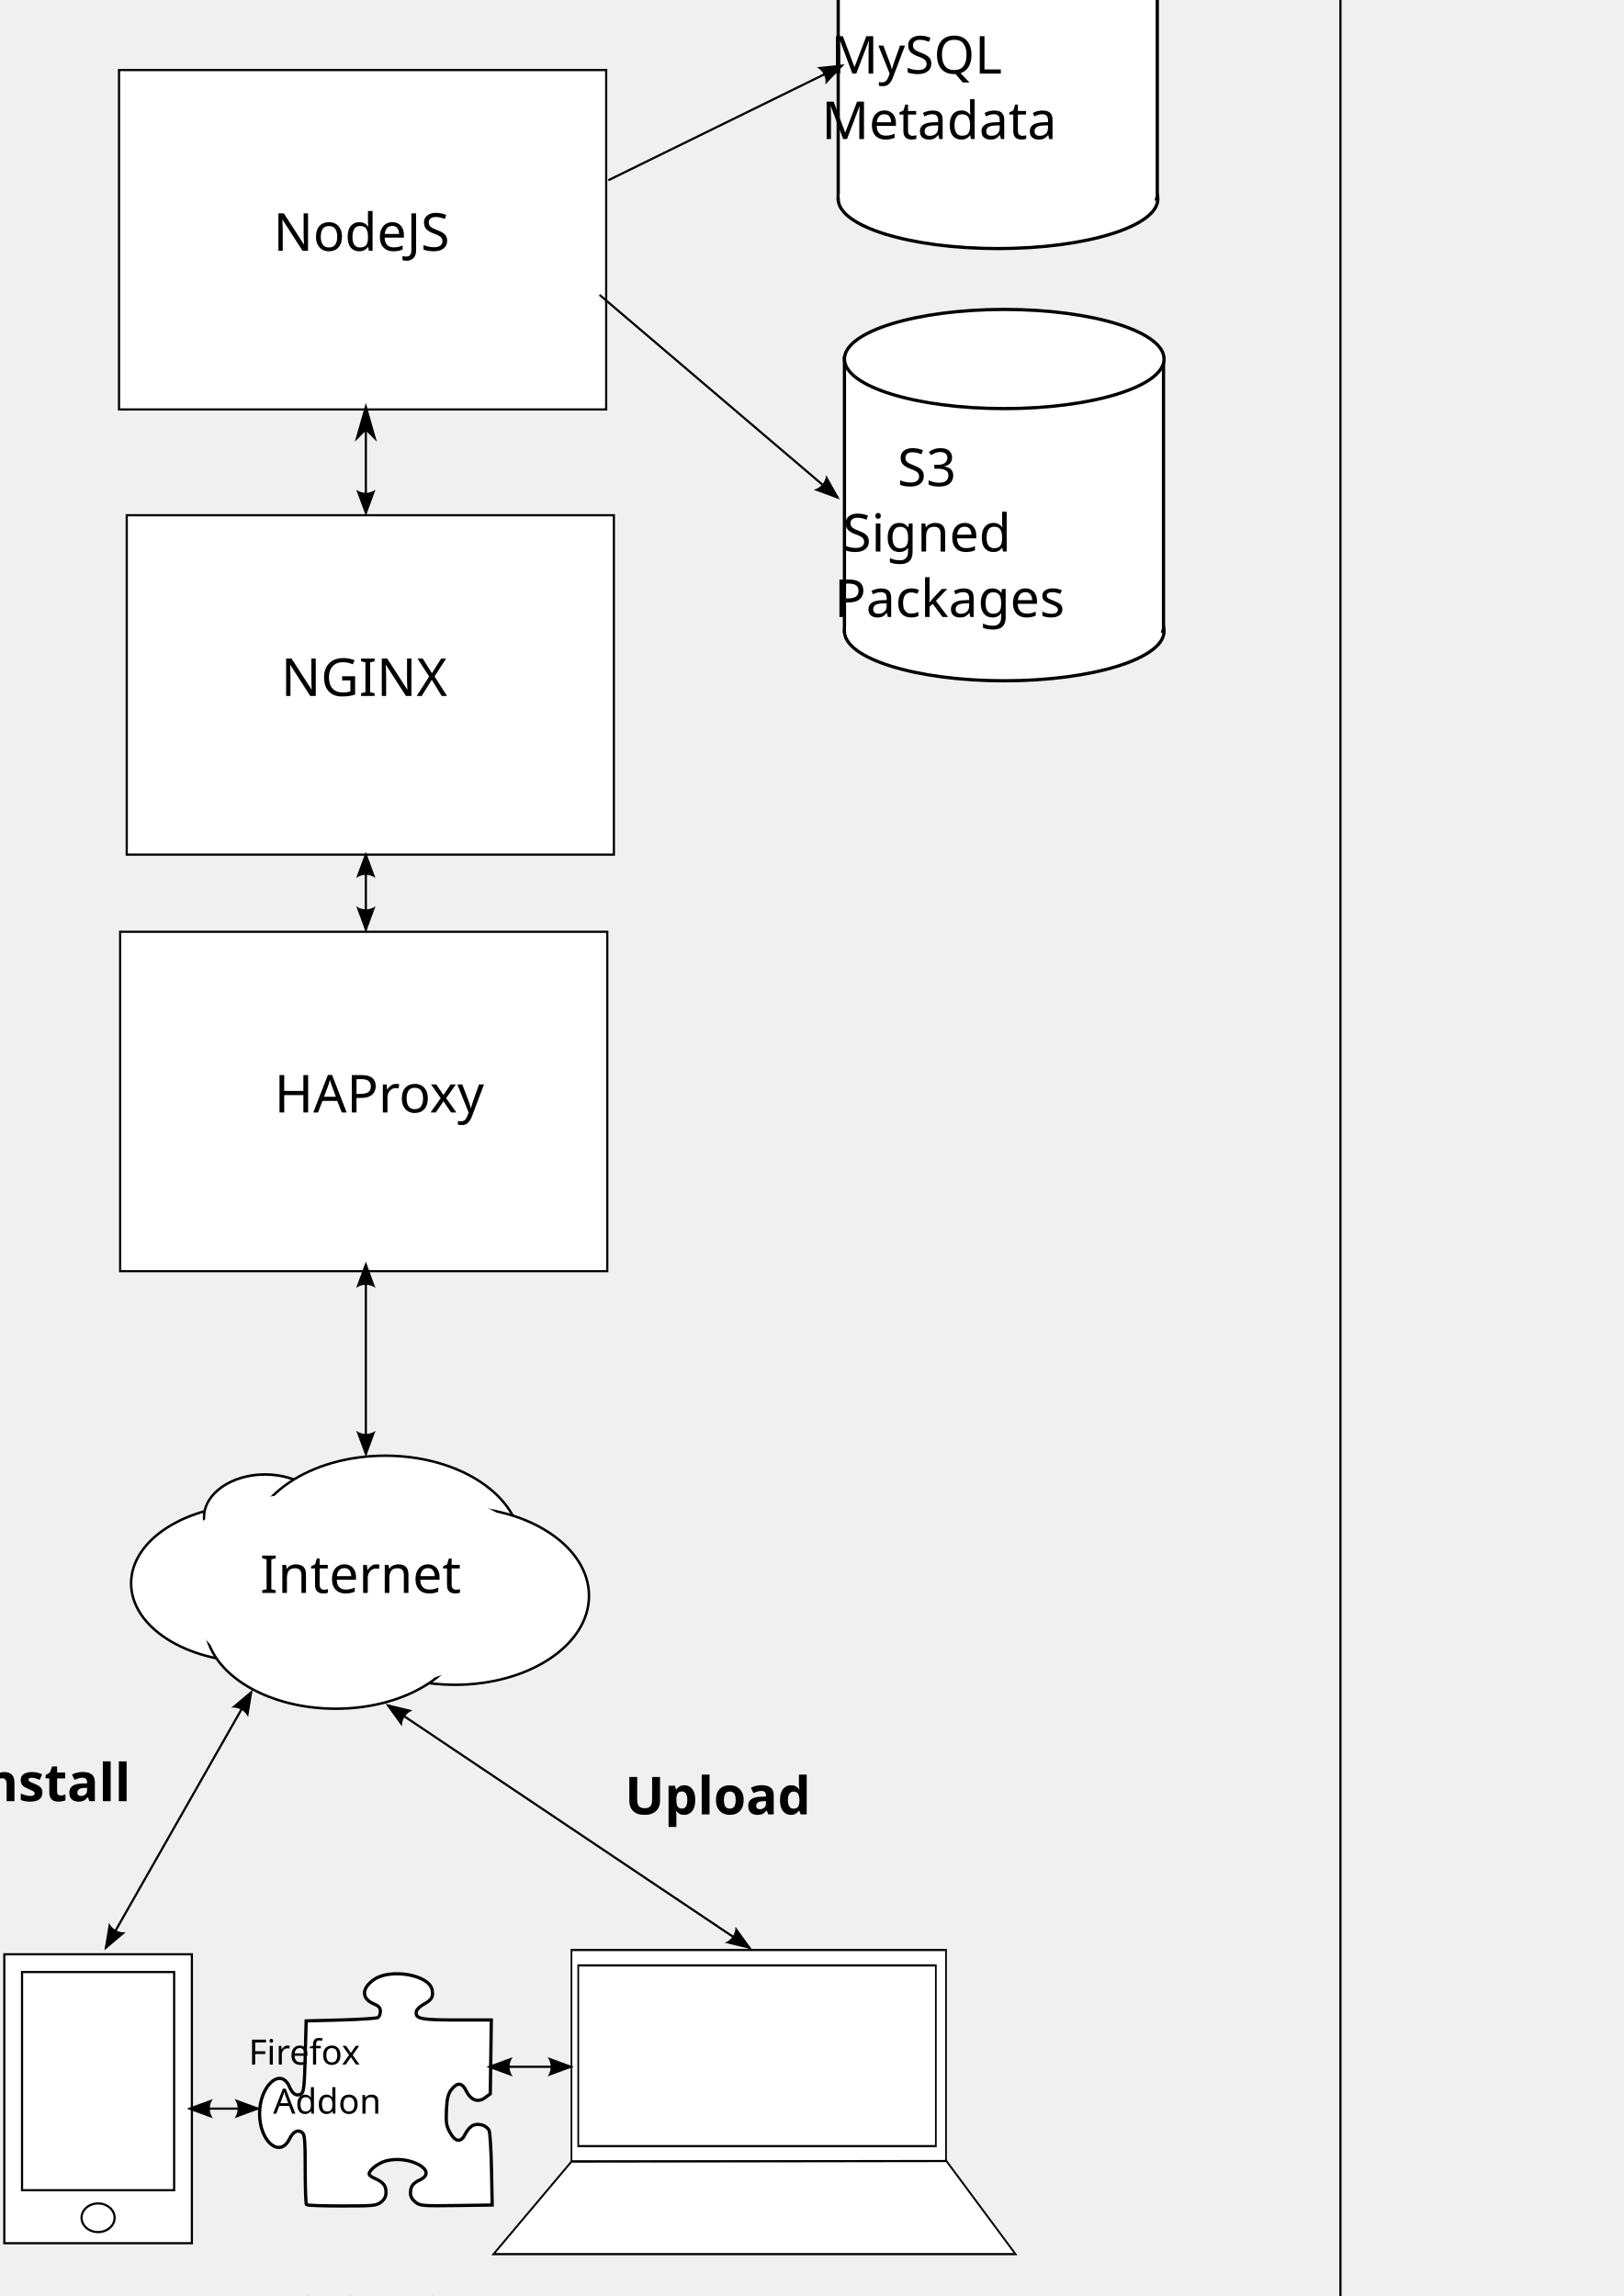
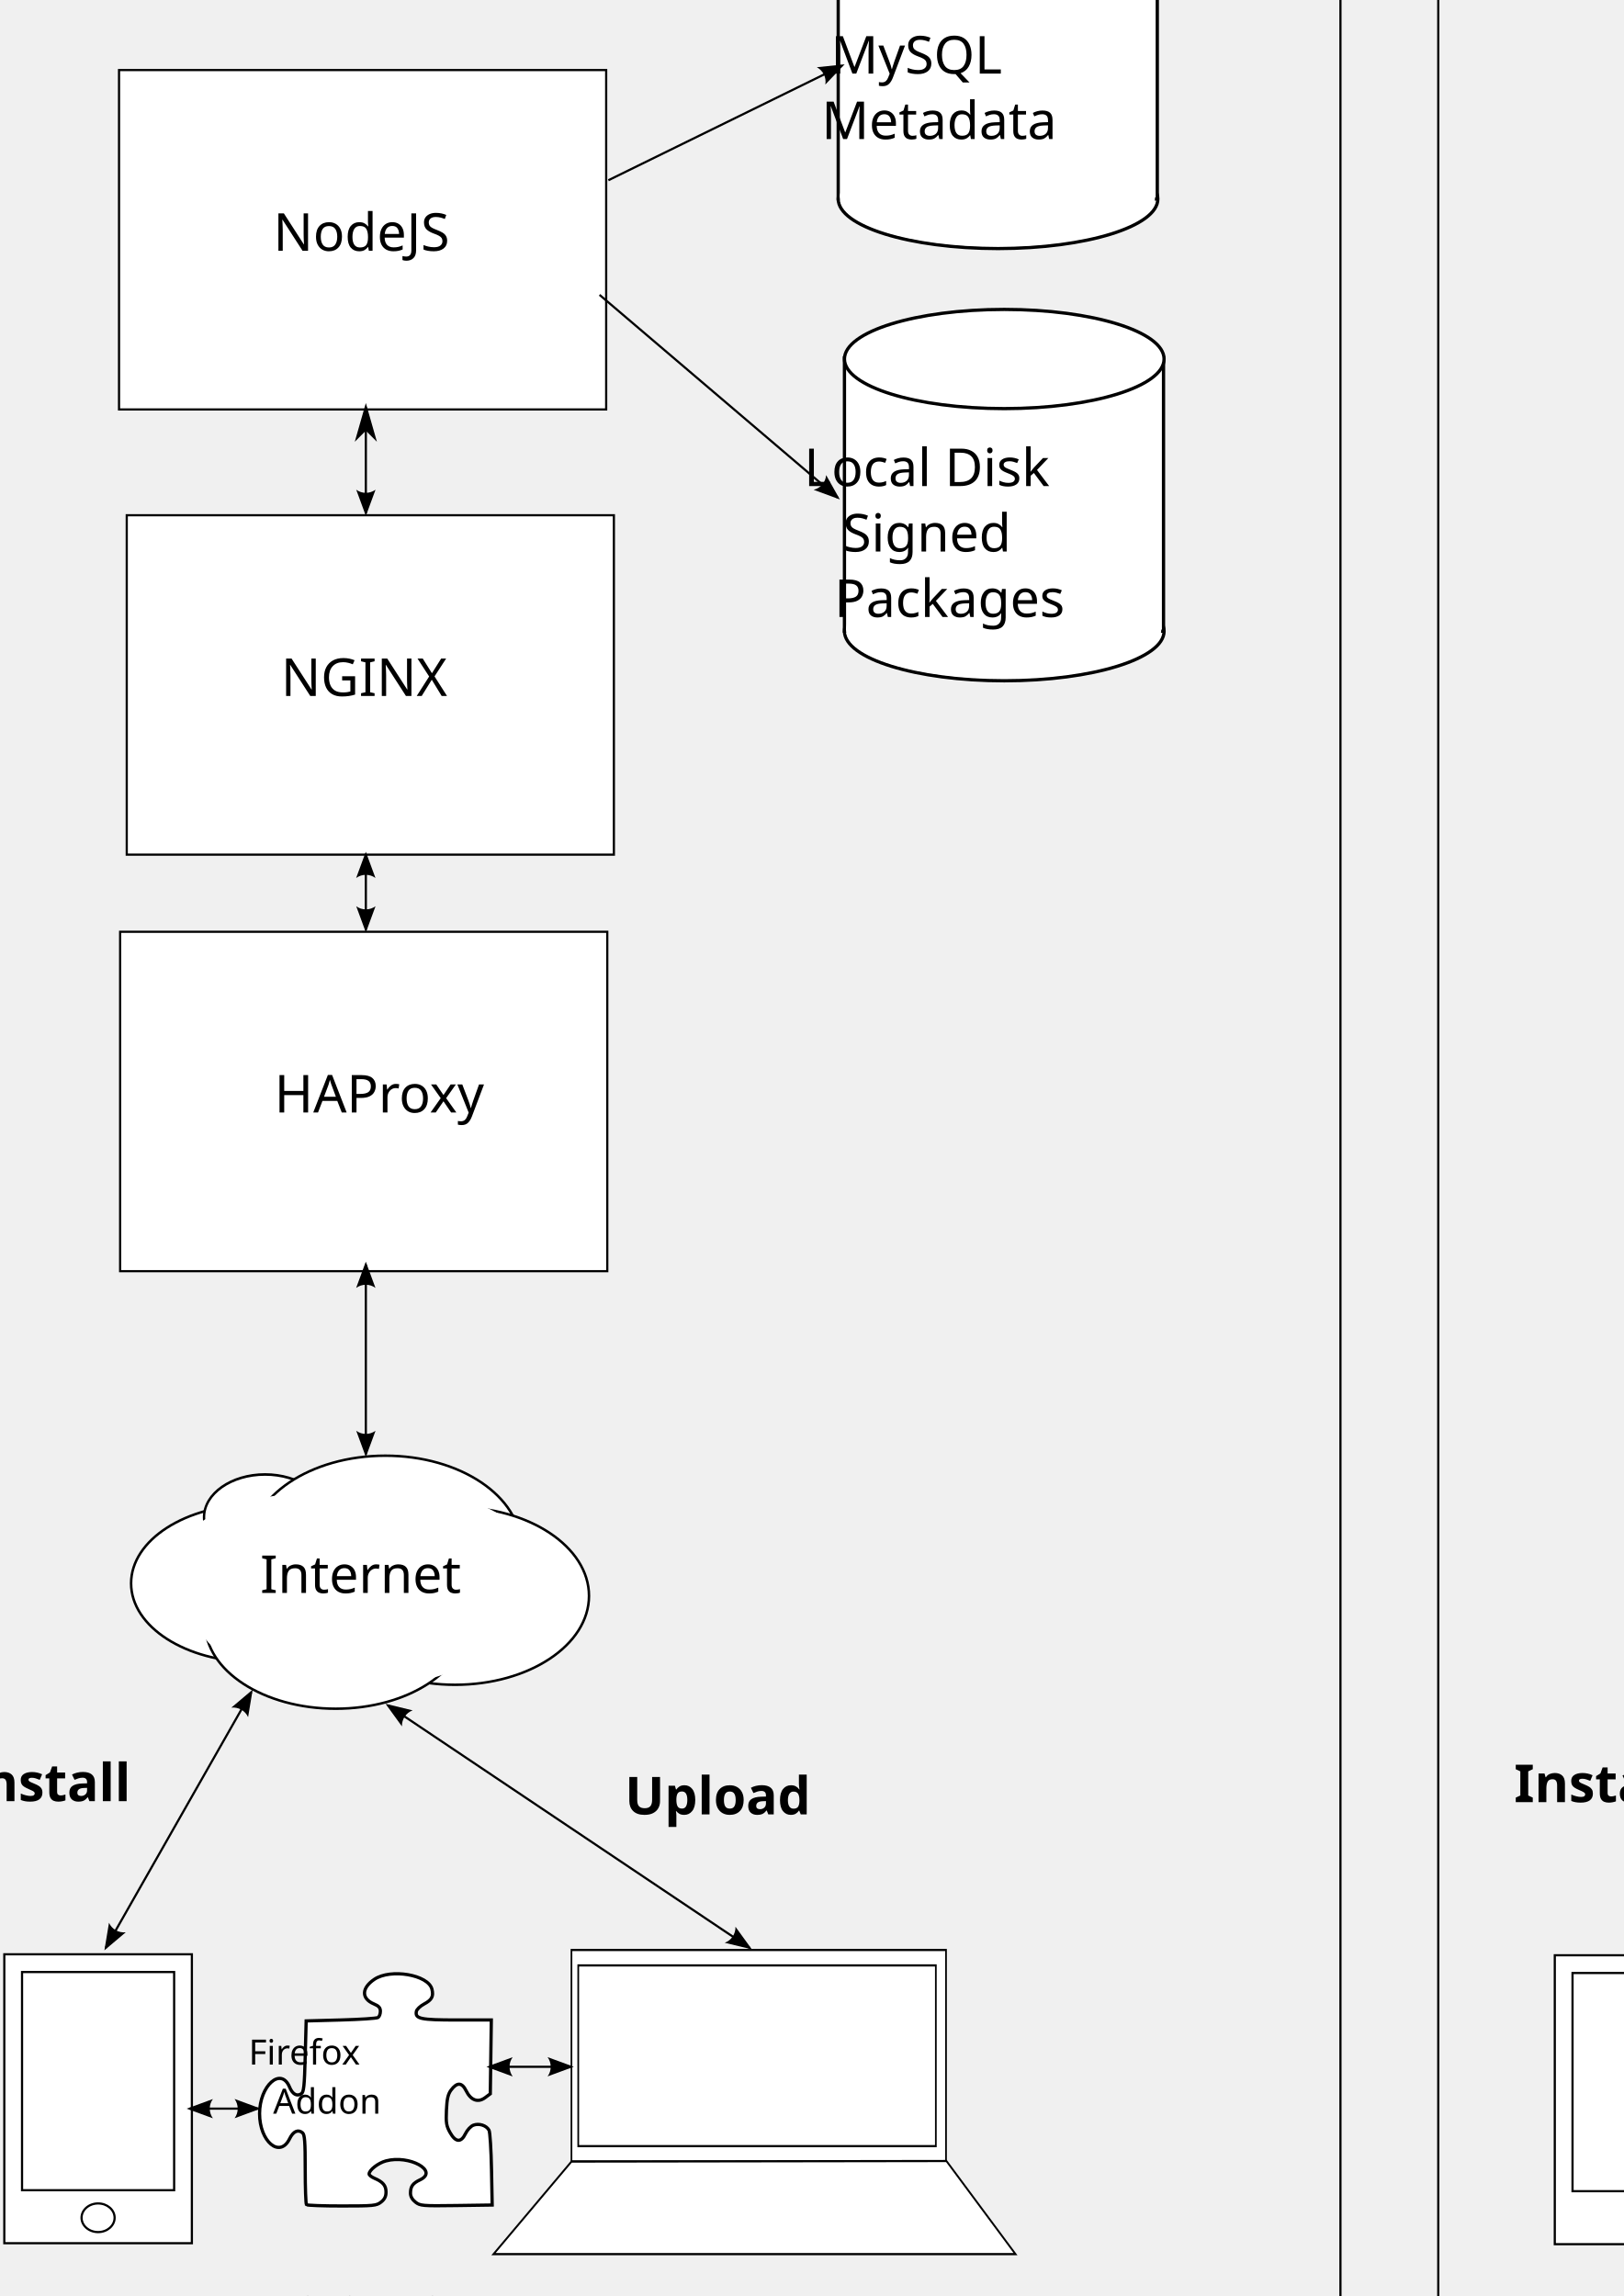
<svg xmlns="http://www.w3.org/2000/svg" width="744.094" height="1052.362" id="svg3228" version="1.1">
  <defs id="defs3230">
    <marker orient="auto" refY="0.0" refX="0.0" id="Arrow1Lstart" style="overflow:visible">
      <path id="path4314" d="M 0.0,0.0 L 5.0,-5.0 L -12.5,0.0 L 5.0,5.0 L 0.0,0.0 z " style="fill-rule:evenodd;stroke:#000000;stroke-width:1.0pt" transform="scale(0.8) translate(12.5,0)" />
    </marker>
    <marker orient="auto" refY="0.0" refX="0.0" id="Arrow2Lstart" style="overflow:visible">
      <path id="path4332" style="fill-rule:evenodd;stroke-width:0.625;stroke-linejoin:round" d="M 8.719,4.034 L -2.207,0.016 L 8.719,-4.002 C 6.973,-1.63 6.983,1.616 8.719,4.034 z " transform="scale(1.1) translate(1,0)" />
    </marker>
    <marker orient="auto" refY="0.0" refX="0.0" id="Arrow1Lend" style="overflow:visible;">
      <path id="path4317" d="M 0.0,0.0 L 5.0,-5.0 L -12.5,0.0 L 5.0,5.0 L 0.0,0.0 z " style="fill-rule:evenodd;stroke:#000000;stroke-width:1.0pt;" transform="scale(0.8) rotate(180) translate(12.5,0)" />
    </marker>
    <marker orient="auto" refY="0.0" refX="0.0" id="Arrow2Lend" style="overflow:visible;">
      <path id="path4335" style="fill-rule:evenodd;stroke-width:0.625;stroke-linejoin:round;" d="M 8.719,4.034 L -2.207,0.016 L 8.719,-4.002 C 6.973,-1.63 6.983,1.616 8.719,4.034 z " transform="scale(1.1) rotate(180) translate(1,0)" />
+     </marker>
+     <marker orient="auto" refY="0" refX="0" id="Arrow2Lend-6" style="overflow:visible">
+       <path id="path4335-1" style="fill-rule:evenodd;stroke-width:0.625;stroke-linejoin:round" d="M 8.719,4.034 -2.207,0.016 8.719,-4.002 c -1.745,2.372 -1.735,5.617 -6e-7,8.035 z" transform="matrix(-1.1,0,0,-1.1,-1.1,0)" />
+     </marker>
+     <marker orient="auto" refY="0" refX="0" id="marker3077" style="overflow:visible">
+       <path id="path3079" style="fill-rule:evenodd;stroke-width:0.625;stroke-linejoin:round" d="M 8.719,4.034 -2.207,0.016 8.719,-4.002 c -1.745,2.372 -1.735,5.617 -6e-7,8.035 z" transform="matrix(-1.1,0,0,-1.1,-1.1,0)" />
+     </marker>
+     <marker orient="auto" refY="0" refX="0" id="Arrow2Lstart-6" style="overflow:visible">
+       <path id="path4332-0" style="fill-rule:evenodd;stroke-width:0.625;stroke-linejoin:round" d="M 8.719,4.034 -2.207,0.016 8.719,-4.002 c -1.745,2.372 -1.735,5.617 -6e-7,8.035 z" transform="matrix(1.1,0,0,1.1,1.1,0)" />
+     </marker>
+     <marker orient="auto" refY="0" refX="0" id="marker3083" style="overflow:visible">
+       <path id="path3085" style="fill-rule:evenodd;stroke-width:0.625;stroke-linejoin:round" d="M 8.719,4.034 -2.207,0.016 8.719,-4.002 c -1.745,2.372 -1.735,5.617 -6e-7,8.035 z" transform="matrix(-1.1,0,0,-1.1,-1.1,0)" />
+     </marker>
+     <marker orient="auto" refY="0" refX="0" id="marker3087" style="overflow:visible">
+       <path id="path3089" style="fill-rule:evenodd;stroke-width:0.625;stroke-linejoin:round" d="M 8.719,4.034 -2.207,0.016 8.719,-4.002 c -1.745,2.372 -1.735,5.617 -6e-7,8.035 z" transform="matrix(1.1,0,0,1.1,1.1,0)" />
+     </marker>
+     <marker orient="auto" refY="0" refX="0" id="marker3091" style="overflow:visible">
+       <path id="path3093" style="fill-rule:evenodd;stroke-width:0.625;stroke-linejoin:round" d="M 8.719,4.034 -2.207,0.016 8.719,-4.002 c -1.745,2.372 -1.735,5.617 -6e-7,8.035 z" transform="matrix(-1.1,0,0,-1.1,-1.1,0)" />
+     </marker>
+     <marker orient="auto" refY="0" refX="0" id="marker3095" style="overflow:visible">
+       <path id="path3097" style="fill-rule:evenodd;stroke-width:0.625;stroke-linejoin:round" d="M 8.719,4.034 -2.207,0.016 8.719,-4.002 c -1.745,2.372 -1.735,5.617 -6e-7,8.035 z" transform="matrix(1.1,0,0,1.1,1.1,0)" />
+     </marker>
+     <marker orient="auto" refY="0" refX="0" id="marker3099" style="overflow:visible">
+       <path id="path3101" style="fill-rule:evenodd;stroke-width:0.625;stroke-linejoin:round" d="M 8.719,4.034 -2.207,0.016 8.719,-4.002 c -1.745,2.372 -1.735,5.617 -6e-7,8.035 z" transform="matrix(-1.1,0,0,-1.1,-1.1,0)" />
+     </marker>
+     <marker orient="auto" refY="0" refX="0" id="marker3103" style="overflow:visible">
+       <path id="path3105" style="fill-rule:evenodd;stroke-width:0.625;stroke-linejoin:round" d="M 8.719,4.034 -2.207,0.016 8.719,-4.002 c -1.745,2.372 -1.735,5.617 -6e-7,8.035 z" transform="matrix(1.1,0,0,1.1,1.1,0)" />
+     </marker>
+     <marker orient="auto" refY="0" refX="0" id="marker3107" style="overflow:visible">
+       <path id="path3109" style="fill-rule:evenodd;stroke-width:0.625;stroke-linejoin:round" d="M 8.719,4.034 -2.207,0.016 8.719,-4.002 c -1.745,2.372 -1.735,5.617 -6e-7,8.035 z" transform="matrix(-1.1,0,0,-1.1,-1.1,0)" />
+     </marker>
+     <marker orient="auto" refY="0" refX="0" id="marker3111" style="overflow:visible">
+       <path id="path3113" style="fill-rule:evenodd;stroke-width:0.625;stroke-linejoin:round" d="M 8.719,4.034 -2.207,0.016 8.719,-4.002 c -1.745,2.372 -1.735,5.617 -6e-7,8.035 z" transform="matrix(1.1,0,0,1.1,1.1,0)" />
+     </marker>
+     <marker orient="auto" refY="0" refX="0" id="Arrow1Lend-9" style="overflow:visible">
+       <path id="path4317-2" d="M 0,0 5,-5 -12.5,0 5,5 0,0 z" style="fill-rule:evenodd;stroke:#000000;stroke-width:1pt" transform="matrix(-0.8,0,0,-0.8,-10,0)" />
+     </marker>
+     <marker orient="auto" refY="0" refX="0" id="marker3117" style="overflow:visible">
+       <path id="path3119" style="fill-rule:evenodd;stroke-width:0.625;stroke-linejoin:round" d="M 8.719,4.034 -2.207,0.016 8.719,-4.002 c -1.745,2.372 -1.735,5.617 -6e-7,8.035 z" transform="matrix(1.1,0,0,1.1,1.1,0)" />
+     </marker>
+     <marker orient="auto" refY="0" refX="0" id="marker3121" style="overflow:visible">
+       <path id="path3123" style="fill-rule:evenodd;stroke-width:0.625;stroke-linejoin:round" d="M 8.719,4.034 -2.207,0.016 8.719,-4.002 c -1.745,2.372 -1.735,5.617 -6e-7,8.035 z" transform="matrix(-1.1,0,0,-1.1,-1.1,0)" />
+     </marker>
+     <marker orient="auto" refY="0" refX="0" id="marker3125" style="overflow:visible">
+       <path id="path3127" style="fill-rule:evenodd;stroke-width:0.625;stroke-linejoin:round" d="M 8.719,4.034 -2.207,0.016 8.719,-4.002 c -1.745,2.372 -1.735,5.617 -6e-7,8.035 z" transform="matrix(1.1,0,0,1.1,1.1,0)" />
+     </marker>
+     <marker orient="auto" refY="0" refX="0" id="marker3129" style="overflow:visible">
+       <path id="path3131" style="fill-rule:evenodd;stroke-width:0.625;stroke-linejoin:round" d="M 8.719,4.034 -2.207,0.016 8.719,-4.002 c -1.745,2.372 -1.735,5.617 -6e-7,8.035 z" transform="matrix(-1.1,0,0,-1.1,-1.1,0)" />
    </marker>
  </defs>
  <g id="layer1">
    <rect style="fill:#f0f0f0;fill-opacity:1;stroke:#000000;stroke-width:1;stroke-miterlimit:4;stroke-opacity:1;stroke-dasharray:none;stroke-dashoffset:0" id="rect4302" width="665.714" height="1214.286" x="-51.429" y="-121.924" />
    <g id="g4046" transform="translate(-38.61858,-349.0175)">
      <path transform="translate(-1.515223,133.8452)" d="m 570.736,306.365 c 0,12.553 -32.789,22.728 -73.236,22.728 -40.447,0 -73.236,-10.176 -73.236,-22.728 0,-12.553 32.789,-22.728 73.236,-22.728 40.447,0 73.236,10.176 73.236,22.728 z" id="path3236-5" style="fill:#ffffff;fill-opacity:1;stroke:#000000;stroke-width:1.494;stroke-miterlimit:4;stroke-opacity:1;stroke-dasharray:none;stroke-dashoffset:0" />
      <rect y="314.95" x="422.748" height="125.26" width="146.221" id="rect4024" style="fill:#ffffff;fill-opacity:1;stroke:#000000;stroke-width:1.493;stroke-miterlimit:4;stroke-opacity:1;stroke-dasharray:none;stroke-dashoffset:0" />
      <path transform="translate(-1.515223,9.091373)" d="m 570.736,306.365 c 0,12.553 -32.789,22.728 -73.236,22.728 -40.447,0 -73.236,-10.176 -73.236,-22.728 0,-12.553 32.789,-22.728 73.236,-22.728 40.447,0 73.236,10.176 73.236,22.728 z" id="path3236" style="fill:#ffffff;fill-opacity:1;stroke:#000000;stroke-width:1.494;stroke-miterlimit:4;stroke-opacity:1;stroke-dasharray:none;stroke-dashoffset:0" />
      <path transform="matrix(0.9865627,0,0,0.9900354,4.87668,136.1404)" d="m 570.736,306.365 c 0,12.553 -32.789,22.728 -73.236,22.728 -40.447,0 -73.236,-10.176 -73.236,-22.728 0,-12.553 32.789,-22.728 73.236,-22.728 40.447,0 73.236,10.176 73.236,22.728 z" id="path3236-5-5" style="fill:#ffffff;fill-opacity:1;stroke:none" />
    </g>
    <g transform="translate(-35.76144,-150.9037)" id="g4046-3">
      <path transform="translate(-1.515223,133.8452)" d="m 570.736,306.365 c 0,12.553 -32.789,22.728 -73.236,22.728 -40.447,0 -73.236,-10.176 -73.236,-22.728 0,-12.553 32.789,-22.728 73.236,-22.728 40.447,0 73.236,10.176 73.236,22.728 z" id="path3236-5-4" style="fill:#ffffff;fill-opacity:1;stroke:#000000;stroke-width:1.494;stroke-miterlimit:4;stroke-opacity:1;stroke-dasharray:none;stroke-dashoffset:0" />
      <rect y="314.95" x="422.748" height="125.26" width="146.221" id="rect4024-7" style="fill:#ffffff;fill-opacity:1;stroke:#000000;stroke-width:1.493;stroke-miterlimit:4;stroke-opacity:1;stroke-dasharray:none;stroke-dashoffset:0" />
      <path transform="translate(-1.515223,9.091373)" d="m 570.736,306.365 c 0,12.553 -32.789,22.728 -73.236,22.728 -40.447,0 -73.236,-10.176 -73.236,-22.728 0,-12.553 32.789,-22.728 73.236,-22.728 40.447,0 73.236,10.176 73.236,22.728 z" id="path3236-1" style="fill:#ffffff;fill-opacity:1;stroke:#000000;stroke-width:1.494;stroke-miterlimit:4;stroke-opacity:1;stroke-dasharray:none;stroke-dashoffset:0" />
      <path transform="matrix(0.9865627,0,0,0.9900354,4.87668,136.1404)" d="m 570.736,306.365 c 0,12.553 -32.789,22.728 -73.236,22.728 -40.447,0 -73.236,-10.176 -73.236,-22.728 0,-12.553 32.789,-22.728 73.236,-22.728 40.447,0 73.236,10.176 73.236,22.728 z" id="path3236-5-5-7" style="fill:#ffffff;fill-opacity:1;stroke:none" />
    </g>
    <text xml:space="preserve" style="font-size:40px;font-style:normal;font-weight:normal;line-height:125%;letter-spacing:0px;word-spacing:0px;fill:#000000;fill-opacity:1;stroke:none;font-family:Sans" x="456.394" y="33.735" id="text4101">
      <tspan id="tspan4103" x="456.394" y="33.735" style="font-size:24px;text-align:center;text-anchor:middle">MySQL</tspan>
      <tspan x="456.394" y="63.735" style="font-size:24px;text-align:center;text-anchor:middle" id="tspan4105">Metadata</tspan>
    </text>
    <text xml:space="preserve" style="font-size:40px;font-style:normal;font-weight:normal;line-height:125%;letter-spacing:0px;word-spacing:0px;fill:#000000;fill-opacity:1;stroke:none;font-family:Sans" x="461.152" y="222.787" id="text4101-6">
-       <tspan x="461.152" y="222.787" style="font-size:24px;text-align:center;text-anchor:middle" id="tspan4105-2">S3</tspan>
+       <tspan x="461.152" y="222.787" style="font-size:24px;text-align:center;text-anchor:middle" id="tspan4105-2">Local Disk</tspan>
      <tspan x="461.152" y="252.787" style="font-size:24px;text-align:center;text-anchor:middle" id="tspan4133">Signed</tspan>
      <tspan x="461.152" y="282.787" style="font-size:24px;text-align:center;text-anchor:middle" id="tspan4135">Packages</tspan>
    </text>
    <rect style="fill:#ffffff;fill-opacity:1;stroke:#000000;stroke-opacity:1" id="rect4137" width="223.244" height="155.563" x="54.548" y="32.108" />
    <text xml:space="preserve" style="font-size:40px;font-style:normal;font-weight:normal;line-height:125%;letter-spacing:0px;word-spacing:0px;fill:#000000;fill-opacity:1;stroke:none;font-family:Sans" x="125.259" y="114.941" id="text4147">
      <tspan id="tspan4149" x="125.259" y="114.941" style="font-size:24px">NodeJS</tspan>
    </text>
    <rect style="fill:#ffffff;fill-opacity:1;stroke:#000000;stroke-opacity:1" id="rect4137-1" width="223.244" height="155.563" x="58.084" y="236.159" />
    <text xml:space="preserve" style="font-size:40px;font-style:normal;font-weight:normal;line-height:125%;letter-spacing:0px;word-spacing:0px;fill:#000000;fill-opacity:1;stroke:none;font-family:Sans" x="128.794" y="318.991" id="text4147-7">
      <tspan id="tspan4149-7" x="128.794" y="318.991" style="font-size:24px">NGINX</tspan>
    </text>
    <rect style="fill:#ffffff;fill-opacity:1;stroke:#000000;stroke-opacity:1" id="rect4137-1-2" width="223.244" height="155.563" x="55.053" y="427.078" />
    <text xml:space="preserve" style="font-size:40px;font-style:normal;font-weight:normal;line-height:125%;letter-spacing:0px;word-spacing:0px;fill:#000000;fill-opacity:1;stroke:none;font-family:Sans" x="125.764" y="509.91" id="text4147-7-4">
      <tspan id="tspan4149-7-1" x="125.764" y="509.91" style="font-size:24px">HAProxy</tspan>
    </text>
    <g id="g4263" transform="matrix(0.517155,0,0,0.517155,21.42002,323.5779)">
      <path d="m 291.934,777.601 c 0,38.495 -48.618,69.701 -108.591,69.701 -59.973,0 -108.591,-31.206 -108.591,-69.701 0,-38.495 48.618,-69.701 108.591,-69.701 59.973,0 108.591,31.206 108.591,69.701 z" id="path4199" style="fill:#ffffff;fill-opacity:1;stroke:#000000;stroke-width:2.2;stroke-miterlimit:4;stroke-opacity:1;stroke-dasharray:none;stroke-dashoffset:0" />
      <path d="m 291.934,777.601 c 0,38.495 -48.618,69.701 -108.591,69.701 -59.973,0 -108.591,-31.206 -108.591,-69.701 0,-38.495 48.618,-69.701 108.591,-69.701 59.973,0 108.591,31.206 108.591,69.701 z" id="path4199-4" style="fill:#ffffff;fill-opacity:1;stroke:#000000;stroke-width:4.228;stroke-miterlimit:4;stroke-opacity:1;stroke-dasharray:none;stroke-dashoffset:0" transform="matrix(0.4978821,0,0,0.5438018,102.1612,296.1511)" />
      <path d="m 420.223,745.276 c 0,44.631 -53.819,80.812 -120.208,80.812 -66.389,0 -120.208,-36.181 -120.208,-80.812 0,-44.631 53.819,-80.812 120.208,-80.812 66.389,0 120.208,36.181 120.208,80.812 z" id="path4201" style="fill:#ffffff;fill-opacity:1;stroke:#000000;stroke-width:2.2;stroke-miterlimit:4;stroke-opacity:1;stroke-dasharray:none;stroke-dashoffset:0" />
      <path transform="translate(32,0)" d="m 448.508,788.712 c 0,43.516 -53.141,78.792 -118.693,78.792 -65.552,0 -118.693,-35.276 -118.693,-78.792 0,-43.516 53.141,-78.792 118.693,-78.792 65.552,0 118.693,35.276 118.693,78.792 z" id="path4203" style="fill:#ffffff;fill-opacity:1;stroke:#000000;stroke-width:2.2;stroke-miterlimit:4;stroke-opacity:1;stroke-dasharray:none;stroke-dashoffset:0" />
      <path transform="translate(-2.020305,-16.16244)" d="m 373.756,829.624 c 0,41.563 -51.784,75.256 -115.662,75.256 -63.879,0 -115.662,-33.693 -115.662,-75.256 0,-41.563 51.784,-75.256 115.662,-75.256 63.879,0 115.662,33.693 115.662,75.256 z" id="path4205" style="fill:#ffffff;fill-opacity:1;stroke:#000000;stroke-width:2.2;stroke-miterlimit:4;stroke-opacity:1;stroke-dasharray:none;stroke-dashoffset:0" />
      <path transform="matrix(1.113821,0,0,1,-12.08077,-36.36549)" d="m 399.01,795.278 c 0,37.1 -55.628,67.175 -124.249,67.175 -68.621,0 -124.249,-30.075 -124.249,-67.175 0,-37.1 55.628,-67.175 124.249,-67.175 68.621,0 124.249,30.075 124.249,67.175 z" id="path4207" style="fill:#ffffff;fill-opacity:1;stroke:none" />
      <path transform="matrix(1.113821,0,0,1,-35.31428,8.586275)" d="m 399.01,795.278 c 0,37.1 -55.628,67.175 -124.249,67.175 -68.621,0 -124.249,-30.075 -124.249,-67.175 0,-37.1 55.628,-67.175 124.249,-67.175 68.621,0 124.249,30.075 124.249,67.175 z" id="path4207-6" style="fill:#ffffff;fill-opacity:1;stroke:none" />
      <path transform="matrix(1.113821,0,0,1,-58.54779,-31.81983)" d="m 399.01,795.278 c 0,37.1 -55.628,67.175 -124.249,67.175 -68.621,0 -124.249,-30.075 -124.249,-67.175 0,-37.1 55.628,-67.175 124.249,-67.175 68.621,0 124.249,30.075 124.249,67.175 z" id="path4207-6-8" style="fill:#ffffff;fill-opacity:1;stroke:none" />
    </g>
    <text xml:space="preserve" style="font-size:40px;font-style:normal;font-weight:normal;line-height:125%;letter-spacing:0px;word-spacing:0px;fill:#000000;fill-opacity:1;stroke:none;font-family:Sans" x="119.198" y="730.124" id="text4273">
      <tspan id="tspan4275" x="119.198" y="730.124" style="font-size:24px">Internet</tspan>
    </text>
    <g id="mobile">
      <rect y="895.741" x="1.973" height="132.425" width="85.958" id="rect4279" style="fill:#ffffff;fill-opacity:1;stroke:#000000;stroke-width:1;stroke-miterlimit:4;stroke-opacity:1;stroke-dasharray:none" />
      <rect y="903.87" x="10.102" height="100.005" width="69.701" id="rect4285" style="fill:#ffffff;fill-opacity:1;stroke:#000000;stroke-width:1;stroke-miterlimit:4;stroke-opacity:1;stroke-dasharray:none;stroke-dashoffset:0" />
      <path transform="translate(-5.4836273e-6,0)" d="m 52.528,1016.502 a 7.576,6.566 0 1 1 -15.152,0 7.576,6.566 0 1 1 15.152,0 z" id="path4287" style="fill:#ffffff;fill-opacity:1;stroke:#000000;stroke-width:1;stroke-miterlimit:4;stroke-opacity:1;stroke-dasharray:none;stroke-dashoffset:0" />
    </g>
    <g id="laptop" transform="matrix(0.768867,0,0,1,128.2978,0)">
      <rect y="893.768" x="173.746" height="96.975" width="223.244" id="rect4281" style="fill:#ffffff;fill-opacity:1;stroke:#000000;stroke-width:1;stroke-miterlimit:4;stroke-opacity:1;stroke-dasharray:none;stroke-dashoffset:0" />
      <path id="path4283" d="m 173.746,990.743 -46.467,42.426 311.127,0 -41.164,-42.679 z" style="fill:#ffffff;fill-opacity:1;stroke:#000000;stroke-width:1px;stroke-linecap:butt;stroke-linejoin:miter;stroke-opacity:1" />
      <rect y="900.839" x="177.787" height="82.833" width="213.142" id="rect4289" style="fill:#ffffff;fill-opacity:1;stroke:#000000;stroke-width:1;stroke-miterlimit:4;stroke-opacity:1;stroke-dasharray:none;stroke-dashoffset:0" />
    </g>
    <text xml:space="preserve" style="font-size:40px;font-style:normal;font-weight:normal;line-height:125%;letter-spacing:0px;word-spacing:0px;fill:#000000;fill-opacity:1;stroke:none;font-family:Sans" x="-8.081" y="-50.724" id="text4304">
      <tspan id="tspan4306" x="-8.081" y="-50.724" style="font-size:28px;font-weight:bold;-inkscape-font-specification:Sans Bold">50,000 ft Architecture</tspan>
+       <tspan x="-8.081" y="-15.724" style="font-size:28px;font-weight:bold;-inkscape-font-specification:Sans Bold" id="tspan3403">1.0 Enterprise</tspan>
    </text>
    <path style="fill:none;stroke:#000000;stroke-width:1px;stroke-linecap:butt;stroke-linejoin:miter;stroke-opacity:1;marker-mid:none;marker-end:url(#Arrow2Lend)" d="M 278.802,82.616 385.878,30.088" id="path4308" />
    <path style="fill:none;stroke:#000000;stroke-width:1px;stroke-linecap:butt;stroke-linejoin:miter;stroke-opacity:1;marker-end:url(#Arrow2Lend)" d="m 274.761,135.144 109.096,92.934" id="path5306" />
    <path style="fill:none;stroke:#000000;stroke-width:1px;stroke-linecap:butt;stroke-linejoin:miter;stroke-opacity:1;marker-end:url(#Arrow2Lend);marker-start:url(#Arrow2Lstart)" d="M 48.487,892.758 115.157,775.58" id="path5676" />
    <path style="fill:none;stroke:#000000;stroke-width:1px;stroke-linecap:butt;stroke-linejoin:miter;stroke-opacity:1;marker-start:url(#Arrow2Lstart);marker-end:url(#Arrow2Lend)" d="M 343.452,892.758 177.787,781.641" id="path5862" />
    <path style="fill:none;stroke:#000000;stroke-width:1px;stroke-linecap:butt;stroke-linejoin:miter;stroke-opacity:1;marker-start:url(#Arrow2Lstart);marker-end:url(#Arrow2Lend)" d="m 167.654,666.484 0,-86.873" id="path6232" />
    <path style="fill:none;stroke:#000000;stroke-width:1px;stroke-linecap:butt;stroke-linejoin:miter;stroke-opacity:1;marker-start:url(#Arrow2Lstart);marker-end:url(#Arrow2Lend)" d="m 167.654,426.068 0,-34.345" id="path6792" />
    <path style="fill:none;stroke:#000000;stroke-width:1px;stroke-linecap:butt;stroke-linejoin:miter;stroke-opacity:1;marker-start:url(#Arrow2Lstart);marker-end:url(#Arrow1Lend)" d="m 167.654,235.149 0,-48.487" id="path7166" />
    <path style="fill:#ffffff;fill-opacity:1;stroke:#000000;stroke-width:1.487;stroke-miterlimit:4;stroke-opacity:1;stroke-dasharray:none" d="m 140.447,1010.522 c -0.316,-0.316 -0.574,-7.631 -0.574,-16.255 0,-12.658 -0.241,-15.881 -1.25,-16.719 -2.046,-1.698 -4.246,-0.671 -5.925,2.766 -4.448,9.103 -13.744,1.29 -13.744,-11.552 0,-12.839 9.798,-21.578 13.706,-12.225 1.391,3.329 3.321,4.458 5.393,3.153 1.173,-0.738 1.457,-3.418 1.82,-17.144 l 0.431,-16.268 15.93,-0.431 c 8.762,-0.237 16.415,-0.744 17.007,-1.127 0.592,-0.383 1.076,-1.662 1.076,-2.842 0,-1.634 -0.711,-2.443 -2.983,-3.392 -5.8,-2.424 -5.702,-7.287 0.228,-11.278 7.501,-5.049 24.719,-2.099 26.38,4.52 0.827,3.297 -0.013,4.891 -3.589,6.801 -1.774,0.947 -3.368,2.472 -3.544,3.387 -0.651,3.397 1.872,3.932 18.564,3.932 l 15.784,0 -0.233,16.915 -0.233,16.915 -2.366,1.766 c -3.261,2.433 -6.562,1.243 -8.706,-3.141 -1.911,-3.908 -4.174,-4.012 -6.92,-0.32 -1.385,1.862 -1.876,4 -2.112,9.197 -0.264,5.809 -0.028,7.269 1.662,10.275 2.552,4.541 5.064,4.708 7.085,0.47 0.796,-1.668 2.417,-3.402 3.604,-3.854 2.601,-0.989 6.01,0.116 7.174,2.325 0.449,0.851 0.957,8.91 1.129,17.909 l 0.313,16.361 -16.437,0.233 c -15.567,0.221 -16.558,0.138 -18.729,-1.569 -1.473,-1.158 -2.287,-2.627 -2.279,-4.108 0.018,-3.111 1.048,-4.533 4.444,-6.137 8.575,-4.049 -4.982,-11.527 -15.678,-8.647 -3.555,0.957 -7.724,4.196 -7.724,6 0,0.505 1.066,1.373 2.368,1.928 3.967,1.691 5.382,3.358 5.382,6.344 0,2.018 -0.644,3.324 -2.269,4.603 -2.107,1.657 -3.39,1.785 -17.939,1.785 -8.619,0 -15.929,-0.258 -16.245,-0.574 z" id="path7771" />
    <text xml:space="preserve" style="font-size:40px;font-style:normal;font-weight:normal;line-height:125%;letter-spacing:0px;word-spacing:0px;fill:#000000;fill-opacity:1;stroke:none;font-family:Sans" x="175.898" y="946.296" id="text7791">
      <tspan x="175.898" y="946.296" id="tspan7795" style="font-size:16px;text-align:center;text-anchor:middle">Firefox</tspan>
      <tspan x="175.898" y="968.796" style="font-size:16px;text-align:center;text-anchor:middle" id="tspan7799">Addon</tspan>
    </text>
    <path style="fill:none;stroke:#000000;stroke-width:1px;stroke-linecap:butt;stroke-linejoin:miter;stroke-opacity:1;marker-start:url(#Arrow2Lstart);marker-end:url(#Arrow2Lend)" d="m 86.873,966.479 31.315,0" id="path7801" />
    <path style="fill:none;stroke:#000000;stroke-width:1px;stroke-linecap:butt;stroke-linejoin:miter;stroke-opacity:1;marker-start:url(#Arrow2Lstart);marker-end:url(#Arrow2Lend)" d="m 224.254,947.306 37.376,0" id="path8175" />
    <text xml:space="preserve" style="font-size:40px;font-style:normal;font-weight:normal;line-height:125%;letter-spacing:0px;word-spacing:0px;fill:#000000;fill-opacity:1;stroke:none;font-family:Sans" x="83.843" y="1070.545" id="text9865">
      <tspan id="tspan9867" x="83.843" y="1070.545" style="font-size:24px;font-weight:bold;-inkscape-font-specification:Sans Bold">Provisioning</tspan>
    </text>
    <text xml:space="preserve" style="font-size:40px;font-style:normal;font-weight:normal;line-height:125%;letter-spacing:0px;word-spacing:0px;fill:#000000;fill-opacity:1;stroke:none;font-family:Sans" x="286.363" y="831.605" id="text9865-6">
      <tspan id="tspan9867-8" x="286.363" y="831.605" style="font-size:24px;font-weight:bold;-inkscape-font-specification:Sans Bold">Upload</tspan>
    </text>
    <text xml:space="preserve" style="font-size:40px;font-style:normal;font-weight:normal;line-height:125%;letter-spacing:0px;word-spacing:0px;fill:#000000;fill-opacity:1;stroke:none;font-family:Sans" x="-16.683" y="825.544" id="text9865-4">
      <tspan id="tspan9867-4" x="-16.683" y="825.544" style="font-size:24px;font-weight:bold;-inkscape-font-specification:Sans Bold">Install</tspan>
    </text>
+     <rect style="fill:#f0f0f0;fill-opacity:1;stroke:#000000;stroke-width:1;stroke-miterlimit:4;stroke-opacity:1;stroke-dasharray:none;stroke-dashoffset:0" id="rect4302-1" width="665.714" height="1214.286" x="659.113" y="-121.476" />
+     <g id="g4046-9" transform="translate(671.9226,-348.5702)">
+       <path transform="translate(-1.515223,133.8452)" d="m 570.736,306.365 c 0,12.553 -32.789,22.728 -73.236,22.728 -40.447,0 -73.236,-10.176 -73.236,-22.728 0,-12.553 32.789,-22.728 73.236,-22.728 40.447,0 73.236,10.176 73.236,22.728 z" id="path3236-5-9" style="fill:#ffffff;fill-opacity:1;stroke:#000000;stroke-width:1.494;stroke-miterlimit:4;stroke-opacity:1;stroke-dasharray:none;stroke-dashoffset:0" />
+       <rect y="314.95" x="422.748" height="125.26" width="146.221" id="rect4024-0" style="fill:#ffffff;fill-opacity:1;stroke:#000000;stroke-width:1.493;stroke-miterlimit:4;stroke-opacity:1;stroke-dasharray:none;stroke-dashoffset:0" />
+       <path transform="translate(-1.515223,9.091373)" d="m 570.736,306.365 c 0,12.553 -32.789,22.728 -73.236,22.728 -40.447,0 -73.236,-10.176 -73.236,-22.728 0,-12.553 32.789,-22.728 73.236,-22.728 40.447,0 73.236,10.176 73.236,22.728 z" id="path3236-10" style="fill:#ffffff;fill-opacity:1;stroke:#000000;stroke-width:1.494;stroke-miterlimit:4;stroke-opacity:1;stroke-dasharray:none;stroke-dashoffset:0" />
+       <path transform="matrix(0.9865627,0,0,0.9900354,4.87668,136.1404)" d="m 570.736,306.365 c 0,12.553 -32.789,22.728 -73.236,22.728 -40.447,0 -73.236,-10.176 -73.236,-22.728 0,-12.553 32.789,-22.728 73.236,-22.728 40.447,0 73.236,10.176 73.236,22.728 z" id="path3236-5-5-6" style="fill:#ffffff;fill-opacity:1;stroke:none" />
+     </g>
+     <g transform="translate(674.7798,-150.4565)" id="g4046-3-1">
+       <path transform="translate(-1.515223,133.8452)" d="m 570.736,306.365 c 0,12.553 -32.789,22.728 -73.236,22.728 -40.447,0 -73.236,-10.176 -73.236,-22.728 0,-12.553 32.789,-22.728 73.236,-22.728 40.447,0 73.236,10.176 73.236,22.728 z" id="path3236-5-4-9" style="fill:#ffffff;fill-opacity:1;stroke:#000000;stroke-width:1.494;stroke-miterlimit:4;stroke-opacity:1;stroke-dasharray:none;stroke-dashoffset:0" />
+       <rect y="314.95" x="422.748" height="125.26" width="146.221" id="rect4024-7-3" style="fill:#ffffff;fill-opacity:1;stroke:#000000;stroke-width:1.493;stroke-miterlimit:4;stroke-opacity:1;stroke-dasharray:none;stroke-dashoffset:0" />
+       <path transform="translate(-1.515223,9.091373)" d="m 570.736,306.365 c 0,12.553 -32.789,22.728 -73.236,22.728 -40.447,0 -73.236,-10.176 -73.236,-22.728 0,-12.553 32.789,-22.728 73.236,-22.728 40.447,0 73.236,10.176 73.236,22.728 z" id="path3236-1-1" style="fill:#ffffff;fill-opacity:1;stroke:#000000;stroke-width:1.494;stroke-miterlimit:4;stroke-opacity:1;stroke-dasharray:none;stroke-dashoffset:0" />
+       <path transform="matrix(0.9865627,0,0,0.9900354,4.87668,136.1404)" d="m 570.736,306.365 c 0,12.553 -32.789,22.728 -73.236,22.728 -40.447,0 -73.236,-10.176 -73.236,-22.728 0,-12.553 32.789,-22.728 73.236,-22.728 40.447,0 73.236,10.176 73.236,22.728 z" id="path3236-5-5-7-2" style="fill:#ffffff;fill-opacity:1;stroke:none" />
+     </g>
+     <text xml:space="preserve" style="font-size:40px;font-style:normal;font-weight:normal;line-height:125%;letter-spacing:0px;word-spacing:0px;fill:#000000;fill-opacity:1;stroke:none;font-family:Sans" x="1166.935" y="34.183" id="text4101-0">
+       <tspan x="1166.935" y="34.183" style="font-size:24px;text-align:center;text-anchor:middle" id="tspan4105-8">DynamoDB</tspan>
+     </text>
+     <text xml:space="preserve" style="font-size:40px;font-style:normal;font-weight:normal;line-height:125%;letter-spacing:0px;word-spacing:0px;fill:#000000;fill-opacity:1;stroke:none;font-family:Sans" x="1171.693" y="223.234" id="text4101-6-9">
+       <tspan x="1171.693" y="223.234" style="font-size:24px;text-align:center;text-anchor:middle" id="tspan4105-2-2">S3</tspan>
+       <tspan x="1171.693" y="253.234" style="font-size:24px;text-align:center;text-anchor:middle" id="tspan4133-4">Signed</tspan>
+       <tspan x="1171.693" y="283.235" style="font-size:24px;text-align:center;text-anchor:middle" id="tspan4135-2">Packages</tspan>
+     </text>
+     <rect style="fill:#ffffff;fill-opacity:1;stroke:#000000;stroke-opacity:1" id="rect4137-3" width="223.244" height="155.563" x="765.089" y="32.555" />
+     <text xml:space="preserve" style="font-size:40px;font-style:normal;font-weight:normal;line-height:125%;letter-spacing:0px;word-spacing:0px;fill:#000000;fill-opacity:1;stroke:none;font-family:Sans" x="835.8" y="115.388" id="text4147-0">
+       <tspan id="tspan4149-2" x="835.8" y="115.388" style="font-size:24px">NodeJS</tspan>
+     </text>
+     <rect style="fill:#ffffff;fill-opacity:1;stroke:#000000;stroke-opacity:1" id="rect4137-1-26" width="223.244" height="155.563" x="768.625" y="236.606" />
+     <text xml:space="preserve" style="font-size:40px;font-style:normal;font-weight:normal;line-height:125%;letter-spacing:0px;word-spacing:0px;fill:#000000;fill-opacity:1;stroke:none;font-family:Sans" x="839.336" y="319.439" id="text4147-7-9">
+       <tspan id="tspan4149-7-0" x="839.336" y="319.439" style="font-size:24px">NGINX</tspan>
+     </text>
+     <rect style="fill:#ffffff;fill-opacity:1;stroke:#000000;stroke-opacity:1" id="rect4137-1-2-9" width="223.244" height="155.563" x="765.595" y="427.525" />
+     <text xml:space="preserve" style="font-size:40px;font-style:normal;font-weight:normal;line-height:125%;letter-spacing:0px;word-spacing:0px;fill:#000000;fill-opacity:1;stroke:none;font-family:Sans" x="836.305" y="510.358" id="text4147-7-4-8">
+       <tspan id="tspan4149-7-1-2" x="836.305" y="510.358" style="font-size:24px">HAProxy</tspan>
+     </text>
+     <g id="g4263-0" transform="matrix(0.517155,0,0,0.517155,731.9612,324.0252)">
+       <path d="m 291.934,777.601 c 0,38.495 -48.618,69.701 -108.591,69.701 -59.973,0 -108.591,-31.206 -108.591,-69.701 0,-38.495 48.618,-69.701 108.591,-69.701 59.973,0 108.591,31.206 108.591,69.701 z" id="path4199-0" style="fill:#ffffff;fill-opacity:1;stroke:#000000;stroke-width:2.2;stroke-miterlimit:4;stroke-opacity:1;stroke-dasharray:none;stroke-dashoffset:0" />
+       <path d="m 291.934,777.601 c 0,38.495 -48.618,69.701 -108.591,69.701 -59.973,0 -108.591,-31.206 -108.591,-69.701 0,-38.495 48.618,-69.701 108.591,-69.701 59.973,0 108.591,31.206 108.591,69.701 z" id="path4199-4-4" style="fill:#ffffff;fill-opacity:1;stroke:#000000;stroke-width:4.228;stroke-miterlimit:4;stroke-opacity:1;stroke-dasharray:none;stroke-dashoffset:0" transform="matrix(0.4978821,0,0,0.5438018,102.1612,296.1511)" />
+       <path d="m 420.223,745.276 c 0,44.631 -53.819,80.812 -120.208,80.812 -66.389,0 -120.208,-36.181 -120.208,-80.812 0,-44.631 53.819,-80.812 120.208,-80.812 66.389,0 120.208,36.181 120.208,80.812 z" id="path4201-9" style="fill:#ffffff;fill-opacity:1;stroke:#000000;stroke-width:2.2;stroke-miterlimit:4;stroke-opacity:1;stroke-dasharray:none;stroke-dashoffset:0" />
+       <path transform="translate(32,0)" d="m 448.508,788.712 c 0,43.516 -53.141,78.792 -118.693,78.792 -65.552,0 -118.693,-35.276 -118.693,-78.792 0,-43.516 53.141,-78.792 118.693,-78.792 65.552,0 118.693,35.276 118.693,78.792 z" id="path4203-1" style="fill:#ffffff;fill-opacity:1;stroke:#000000;stroke-width:2.2;stroke-miterlimit:4;stroke-opacity:1;stroke-dasharray:none;stroke-dashoffset:0" />
+       <path transform="translate(-2.020305,-16.16244)" d="m 373.756,829.624 c 0,41.563 -51.784,75.256 -115.662,75.256 -63.879,0 -115.662,-33.693 -115.662,-75.256 0,-41.563 51.784,-75.256 115.662,-75.256 63.879,0 115.662,33.693 115.662,75.256 z" id="path4205-6" style="fill:#ffffff;fill-opacity:1;stroke:#000000;stroke-width:2.2;stroke-miterlimit:4;stroke-opacity:1;stroke-dasharray:none;stroke-dashoffset:0" />
+       <path transform="matrix(1.113821,0,0,1,-12.08077,-36.36549)" d="m 399.01,795.278 c 0,37.1 -55.628,67.175 -124.249,67.175 -68.621,0 -124.249,-30.075 -124.249,-67.175 0,-37.1 55.628,-67.175 124.249,-67.175 68.621,0 124.249,30.075 124.249,67.175 z" id="path4207-0" style="fill:#ffffff;fill-opacity:1;stroke:none" />
+       <path transform="matrix(1.113821,0,0,1,-35.31428,8.586275)" d="m 399.01,795.278 c 0,37.1 -55.628,67.175 -124.249,67.175 -68.621,0 -124.249,-30.075 -124.249,-67.175 0,-37.1 55.628,-67.175 124.249,-67.175 68.621,0 124.249,30.075 124.249,67.175 z" id="path4207-6-3" style="fill:#ffffff;fill-opacity:1;stroke:none" />
+       <path transform="matrix(1.113821,0,0,1,-58.54779,-31.81983)" d="m 399.01,795.278 c 0,37.1 -55.628,67.175 -124.249,67.175 -68.621,0 -124.249,-30.075 -124.249,-67.175 0,-37.1 55.628,-67.175 124.249,-67.175 68.621,0 124.249,30.075 124.249,67.175 z" id="path4207-6-8-5" style="fill:#ffffff;fill-opacity:1;stroke:none" />
+     </g>
+     <text xml:space="preserve" style="font-size:40px;font-style:normal;font-weight:normal;line-height:125%;letter-spacing:0px;word-spacing:0px;fill:#000000;fill-opacity:1;stroke:none;font-family:Sans" x="829.739" y="730.571" id="text4273-4">
+       <tspan id="tspan4275-3" x="829.739" y="730.571" style="font-size:24px">Internet</tspan>
+     </text>
+     <g transform="translate(710.5412,0.4472535)" id="mobile-0">
+       <rect y="895.741" x="1.973" height="132.425" width="85.958" id="rect4279-7" style="fill:#ffffff;fill-opacity:1;stroke:#000000;stroke-width:1;stroke-miterlimit:4;stroke-opacity:1;stroke-dasharray:none" />
+       <rect y="903.87" x="10.102" height="100.005" width="69.701" id="rect4285-7" style="fill:#ffffff;fill-opacity:1;stroke:#000000;stroke-width:1;stroke-miterlimit:4;stroke-opacity:1;stroke-dasharray:none;stroke-dashoffset:0" />
+       <path transform="translate(-5.4836273e-6,0)" d="m 52.528,1016.502 c 0,3.626 -3.392,6.566 -7.576,6.566 -4.184,0 -7.576,-2.94 -7.576,-6.566 0,-3.626 3.392,-6.566 7.576,-6.566 4.184,0 7.576,2.94 7.576,6.566 z" id="path4287-0" style="fill:#ffffff;fill-opacity:1;stroke:#000000;stroke-width:1;stroke-miterlimit:4;stroke-opacity:1;stroke-dasharray:none;stroke-dashoffset:0" />
+     </g>
+     <g id="laptop-9" transform="matrix(0.768867,0,0,1,838.839,0.4472535)">
+       <rect y="893.768" x="173.746" height="96.975" width="223.244" id="rect4281-7" style="fill:#ffffff;fill-opacity:1;stroke:#000000;stroke-width:1;stroke-miterlimit:4;stroke-opacity:1;stroke-dasharray:none;stroke-dashoffset:0" />
+       <path id="path4283-2" d="m 173.746,990.743 -46.467,42.426 311.127,0 -41.164,-42.679 z" style="fill:#ffffff;fill-opacity:1;stroke:#000000;stroke-width:1px;stroke-linecap:butt;stroke-linejoin:miter;stroke-opacity:1" />
+       <rect y="900.839" x="177.787" height="82.833" width="213.142" id="rect4289-3" style="fill:#ffffff;fill-opacity:1;stroke:#000000;stroke-width:1;stroke-miterlimit:4;stroke-opacity:1;stroke-dasharray:none;stroke-dashoffset:0" />
+     </g>
+     <text xml:space="preserve" style="font-size:40px;font-style:normal;font-weight:normal;line-height:125%;letter-spacing:0px;word-spacing:0px;fill:#000000;fill-opacity:1;stroke:none;font-family:Sans" x="702.46" y="-50.277" id="text4304-1">
+       <tspan id="tspan4306-4" x="702.46" y="-50.277" style="font-size:28px;font-weight:bold;-inkscape-font-specification:Sans Bold">50,000 ft Architecture</tspan>
+       <tspan x="702.46" y="-15.277" style="font-size:28px;font-weight:bold;-inkscape-font-specification:Sans Bold" id="tspan3405">Cloud Variation</tspan>
+     </text>
+     <path style="fill:none;stroke:#000000;stroke-width:1px;stroke-linecap:butt;stroke-linejoin:miter;stroke-opacity:1;marker-mid:none;marker-end:url(#Arrow2Lend)" d="M 989.343,83.063 1096.419,30.535" id="path4308-8" />
+     <path style="fill:none;stroke:#000000;stroke-width:1px;stroke-linecap:butt;stroke-linejoin:miter;stroke-opacity:1;marker-end:url(#Arrow2Lend)" d="m 985.303,135.591 109.096,92.934" id="path5306-4" />
+     <path style="fill:none;stroke:#000000;stroke-width:1px;stroke-linecap:butt;stroke-linejoin:miter;stroke-opacity:1;marker-start:url(#Arrow2Lstart);marker-end:url(#Arrow2Lend)" d="M 759.029,893.205 825.699,776.028" id="path5676-8" />
+     <path style="fill:none;stroke:#000000;stroke-width:1px;stroke-linecap:butt;stroke-linejoin:miter;stroke-opacity:1;marker-start:url(#Arrow2Lstart);marker-end:url(#Arrow2Lend)" d="M 1053.993,893.205 888.328,782.089" id="path5862-2" />
+     <path style="fill:none;stroke:#000000;stroke-width:1px;stroke-linecap:butt;stroke-linejoin:miter;stroke-opacity:1;marker-start:url(#Arrow2Lstart);marker-end:url(#Arrow2Lend)" d="m 878.195,666.931 0,-86.873" id="path6232-0" />
+     <path style="fill:none;stroke:#000000;stroke-width:1px;stroke-linecap:butt;stroke-linejoin:miter;stroke-opacity:1;marker-start:url(#Arrow2Lstart);marker-end:url(#Arrow2Lend)" d="m 878.195,426.515 0,-34.345" id="path6792-7" />
+     <path style="fill:none;stroke:#000000;stroke-width:1px;stroke-linecap:butt;stroke-linejoin:miter;stroke-opacity:1;marker-start:url(#Arrow2Lstart);marker-end:url(#Arrow1Lend)" d="m 878.195,235.596 0,-48.487" id="path7166-4" />
+     <path style="fill:#ffffff;fill-opacity:1;stroke:#000000;stroke-width:1.487;stroke-miterlimit:4;stroke-opacity:1;stroke-dasharray:none" d="m 850.988,1010.969 c -0.316,-0.316 -0.574,-7.631 -0.574,-16.255 0,-12.658 -0.241,-15.881 -1.25,-16.719 -2.046,-1.698 -4.246,-0.671 -5.925,2.766 -4.448,9.103 -13.744,1.29 -13.744,-11.552 0,-12.839 9.798,-21.578 13.706,-12.225 1.391,3.329 3.321,4.458 5.393,3.153 1.173,-0.738 1.457,-3.418 1.82,-17.144 l 0.431,-16.268 15.93,-0.43 c 8.762,-0.237 16.415,-0.744 17.007,-1.127 0.592,-0.383 1.076,-1.662 1.076,-2.842 0,-1.634 -0.711,-2.443 -2.983,-3.392 -5.8,-2.424 -5.702,-7.287 0.228,-11.278 7.501,-5.049 24.719,-2.099 26.38,4.52 0.827,3.297 -0.013,4.891 -3.589,6.801 -1.774,0.947 -3.368,2.471 -3.544,3.387 -0.651,3.397 1.872,3.932 18.564,3.932 l 15.784,0 -0.233,16.915 -0.233,16.915 -2.366,1.766 c -3.261,2.433 -6.562,1.243 -8.706,-3.141 -1.911,-3.908 -4.174,-4.012 -6.92,-0.32 -1.385,1.862 -1.876,4 -2.112,9.197 -0.264,5.809 -0.028,7.269 1.662,10.275 2.552,4.541 5.064,4.708 7.085,0.47 0.796,-1.668 2.417,-3.402 3.604,-3.854 2.601,-0.989 6.01,0.116 7.174,2.325 0.449,0.851 0.957,8.91 1.129,17.909 l 0.313,16.361 -16.437,0.233 c -15.567,0.221 -16.558,0.138 -18.729,-1.569 -1.473,-1.158 -2.287,-2.627 -2.279,-4.108 0.018,-3.111 1.048,-4.533 4.444,-6.137 8.575,-4.049 -4.982,-11.527 -15.678,-8.647 -3.555,0.957 -7.724,4.196 -7.724,6 0,0.505 1.066,1.373 2.368,1.928 3.967,1.691 5.382,3.358 5.382,6.344 0,2.018 -0.644,3.324 -2.269,4.603 -2.107,1.657 -3.39,1.785 -17.939,1.785 -8.619,0 -15.929,-0.258 -16.245,-0.574 z" id="path7771-1" />
+     <text xml:space="preserve" style="font-size:40px;font-style:normal;font-weight:normal;line-height:125%;letter-spacing:0px;word-spacing:0px;fill:#000000;fill-opacity:1;stroke:none;font-family:Sans" x="886.439" y="946.743" id="text7791-5">
+       <tspan x="886.439" y="946.743" id="tspan7795-7" style="font-size:16px;text-align:center;text-anchor:middle">Firefox</tspan>
+       <tspan x="886.439" y="966.743" style="font-size:16px;text-align:center;text-anchor:middle" id="tspan7799-1">Addon</tspan>
+     </text>
+     <path style="fill:none;stroke:#000000;stroke-width:1px;stroke-linecap:butt;stroke-linejoin:miter;stroke-opacity:1;marker-start:url(#Arrow2Lstart);marker-end:url(#Arrow2Lend)" d="m 797.414,966.926 31.315,0" id="path7801-7" />
+     <path style="fill:none;stroke:#000000;stroke-width:1px;stroke-linecap:butt;stroke-linejoin:miter;stroke-opacity:1;marker-start:url(#Arrow2Lstart);marker-end:url(#Arrow2Lend)" d="m 934.795,947.754 37.376,0" id="path8175-3" />
+     <text xml:space="preserve" style="font-size:40px;font-style:normal;font-weight:normal;line-height:125%;letter-spacing:0px;word-spacing:0px;fill:#000000;fill-opacity:1;stroke:none;font-family:Sans" x="794.384" y="1070.992" id="text9865-0">
+       <tspan id="tspan9867-0" x="794.384" y="1070.992" style="font-size:24px;font-weight:bold;-inkscape-font-specification:Sans Bold">Provisioning</tspan>
+     </text>
+     <text xml:space="preserve" style="font-size:40px;font-style:normal;font-weight:normal;line-height:125%;letter-spacing:0px;word-spacing:0px;fill:#000000;fill-opacity:1;stroke:none;font-family:Sans" x="996.904" y="832.052" id="text9865-6-9">
+       <tspan id="tspan9867-8-2" x="996.904" y="832.052" style="font-size:24px;font-weight:bold;-inkscape-font-specification:Sans Bold">Upload</tspan>
+     </text>
+     <text xml:space="preserve" style="font-size:40px;font-style:normal;font-weight:normal;line-height:125%;letter-spacing:0px;word-spacing:0px;fill:#000000;fill-opacity:1;stroke:none;font-family:Sans" x="693.858" y="825.992" id="text9865-4-4">
+       <tspan id="tspan9867-4-4" x="693.858" y="825.992" style="font-size:24px;font-weight:bold;-inkscape-font-specification:Sans Bold">Install</tspan>
+     </text>
  </g>
</svg>
